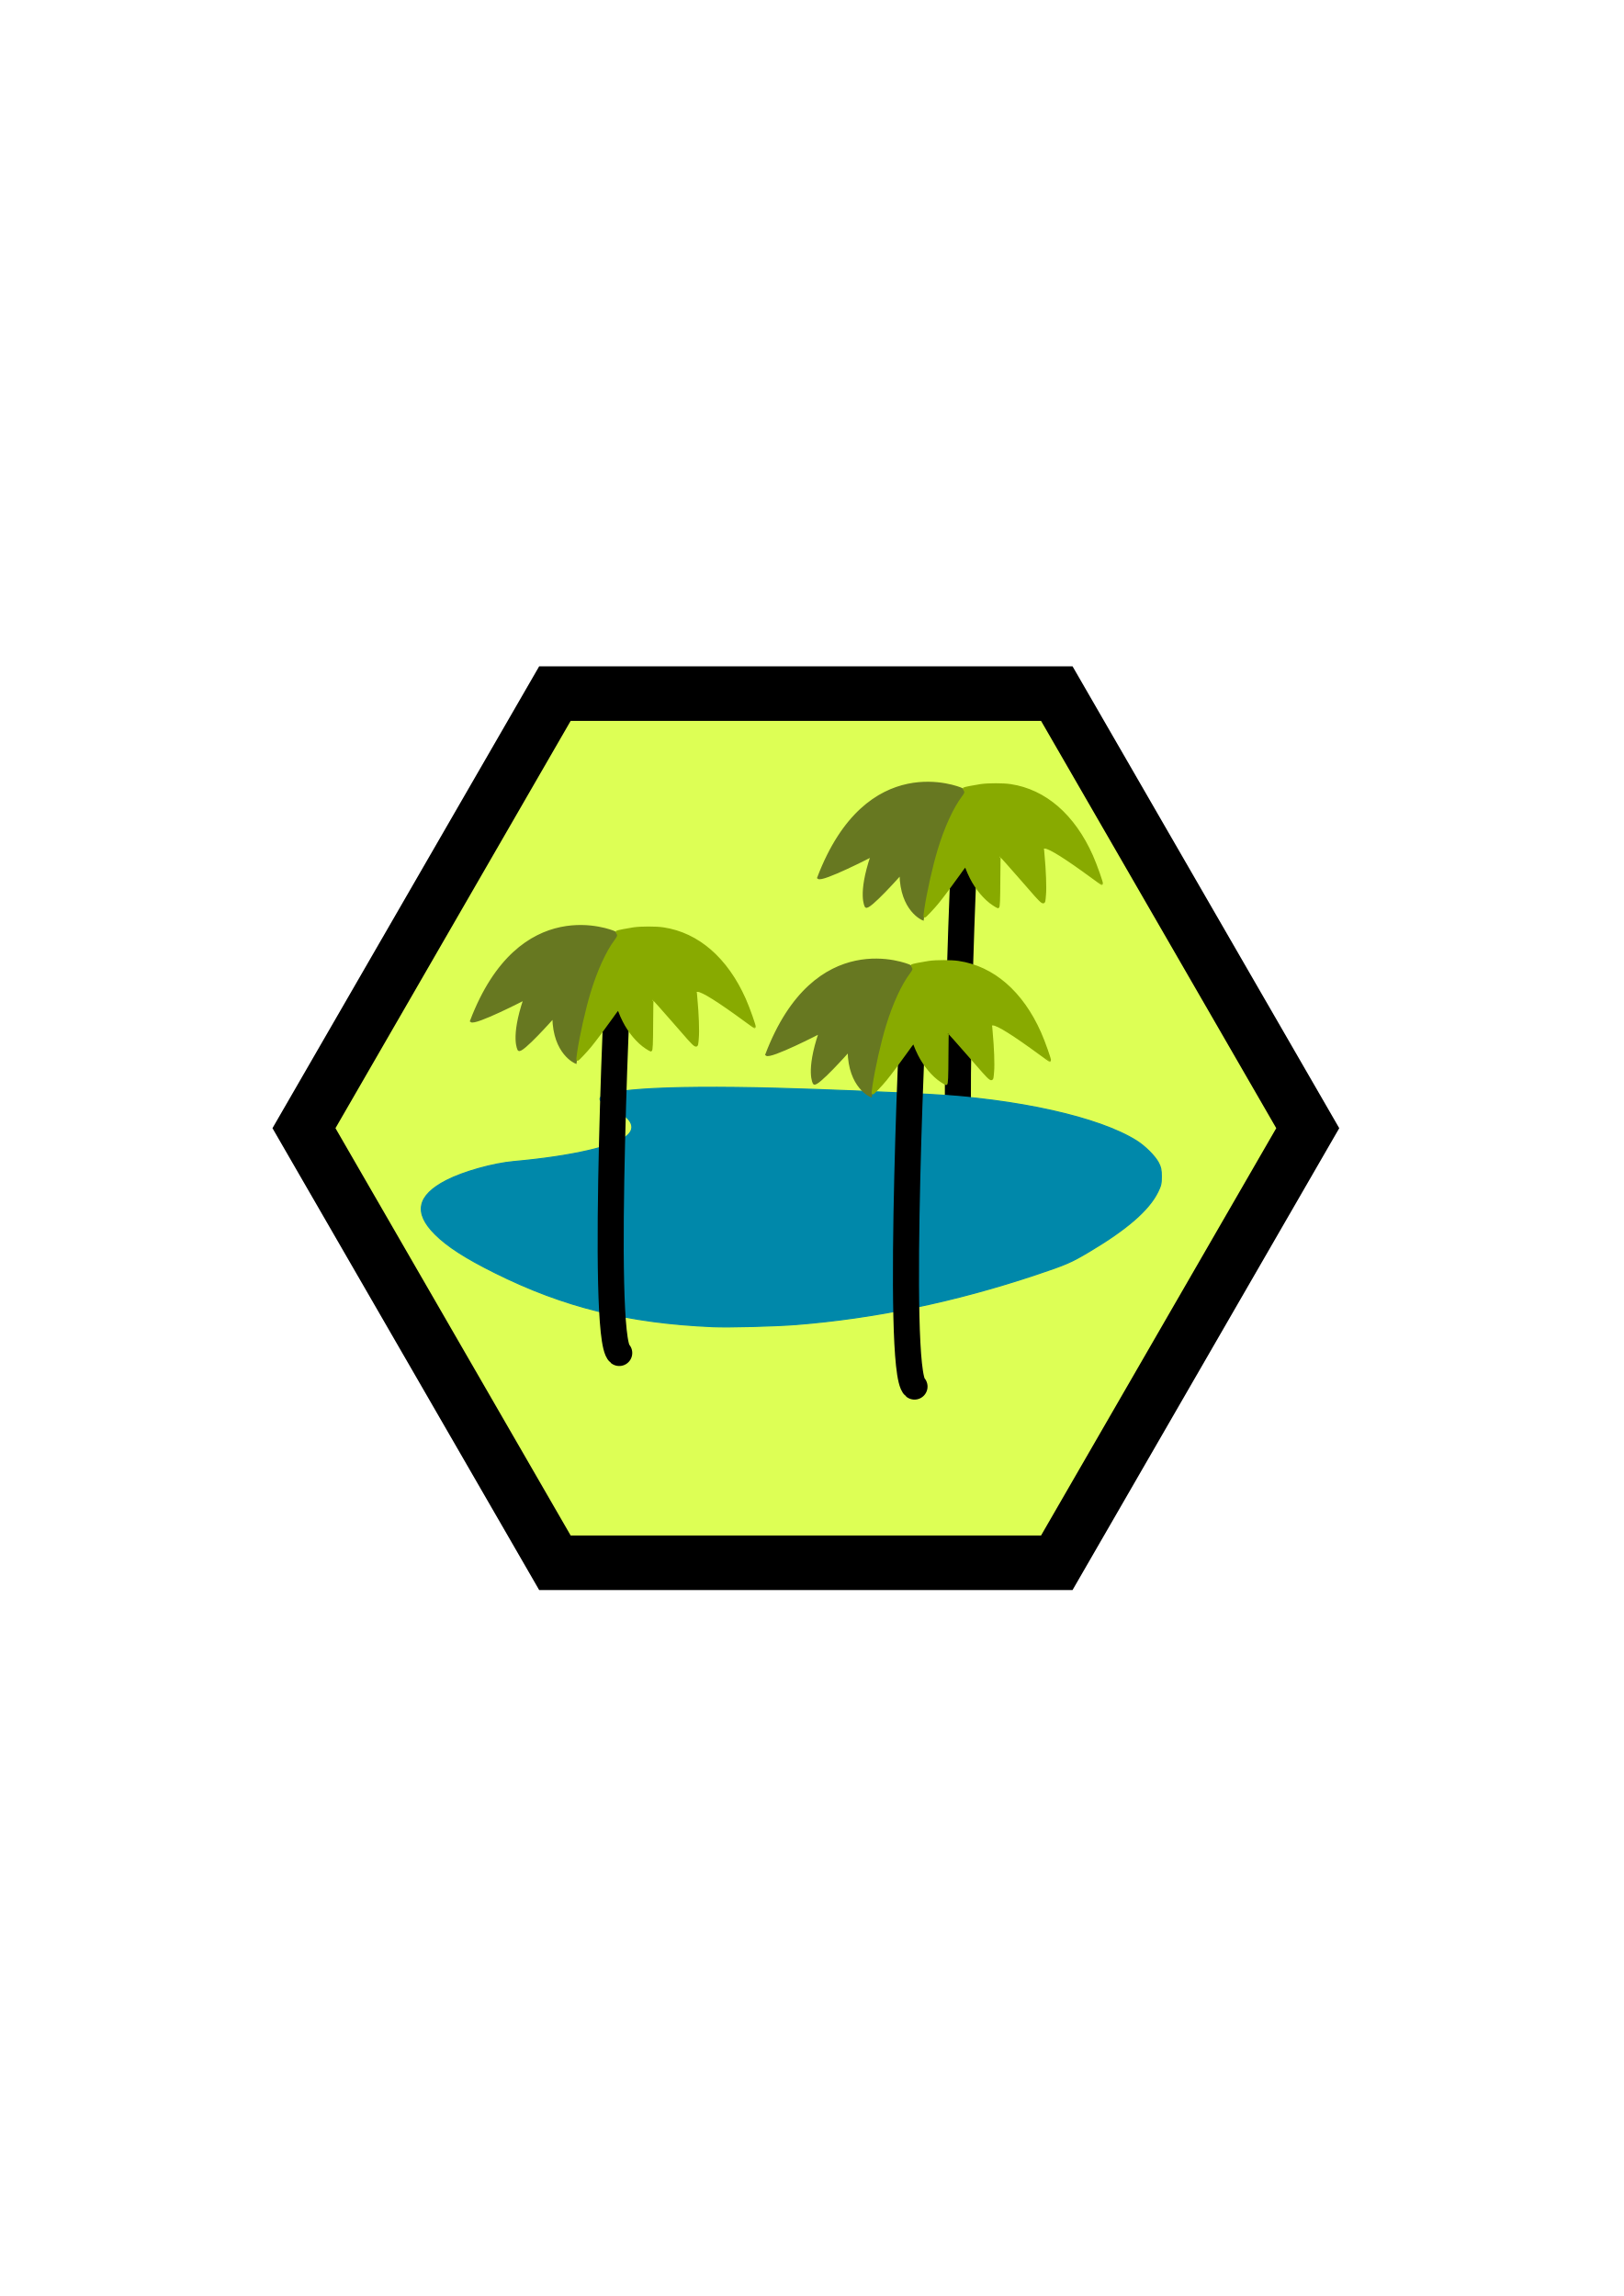
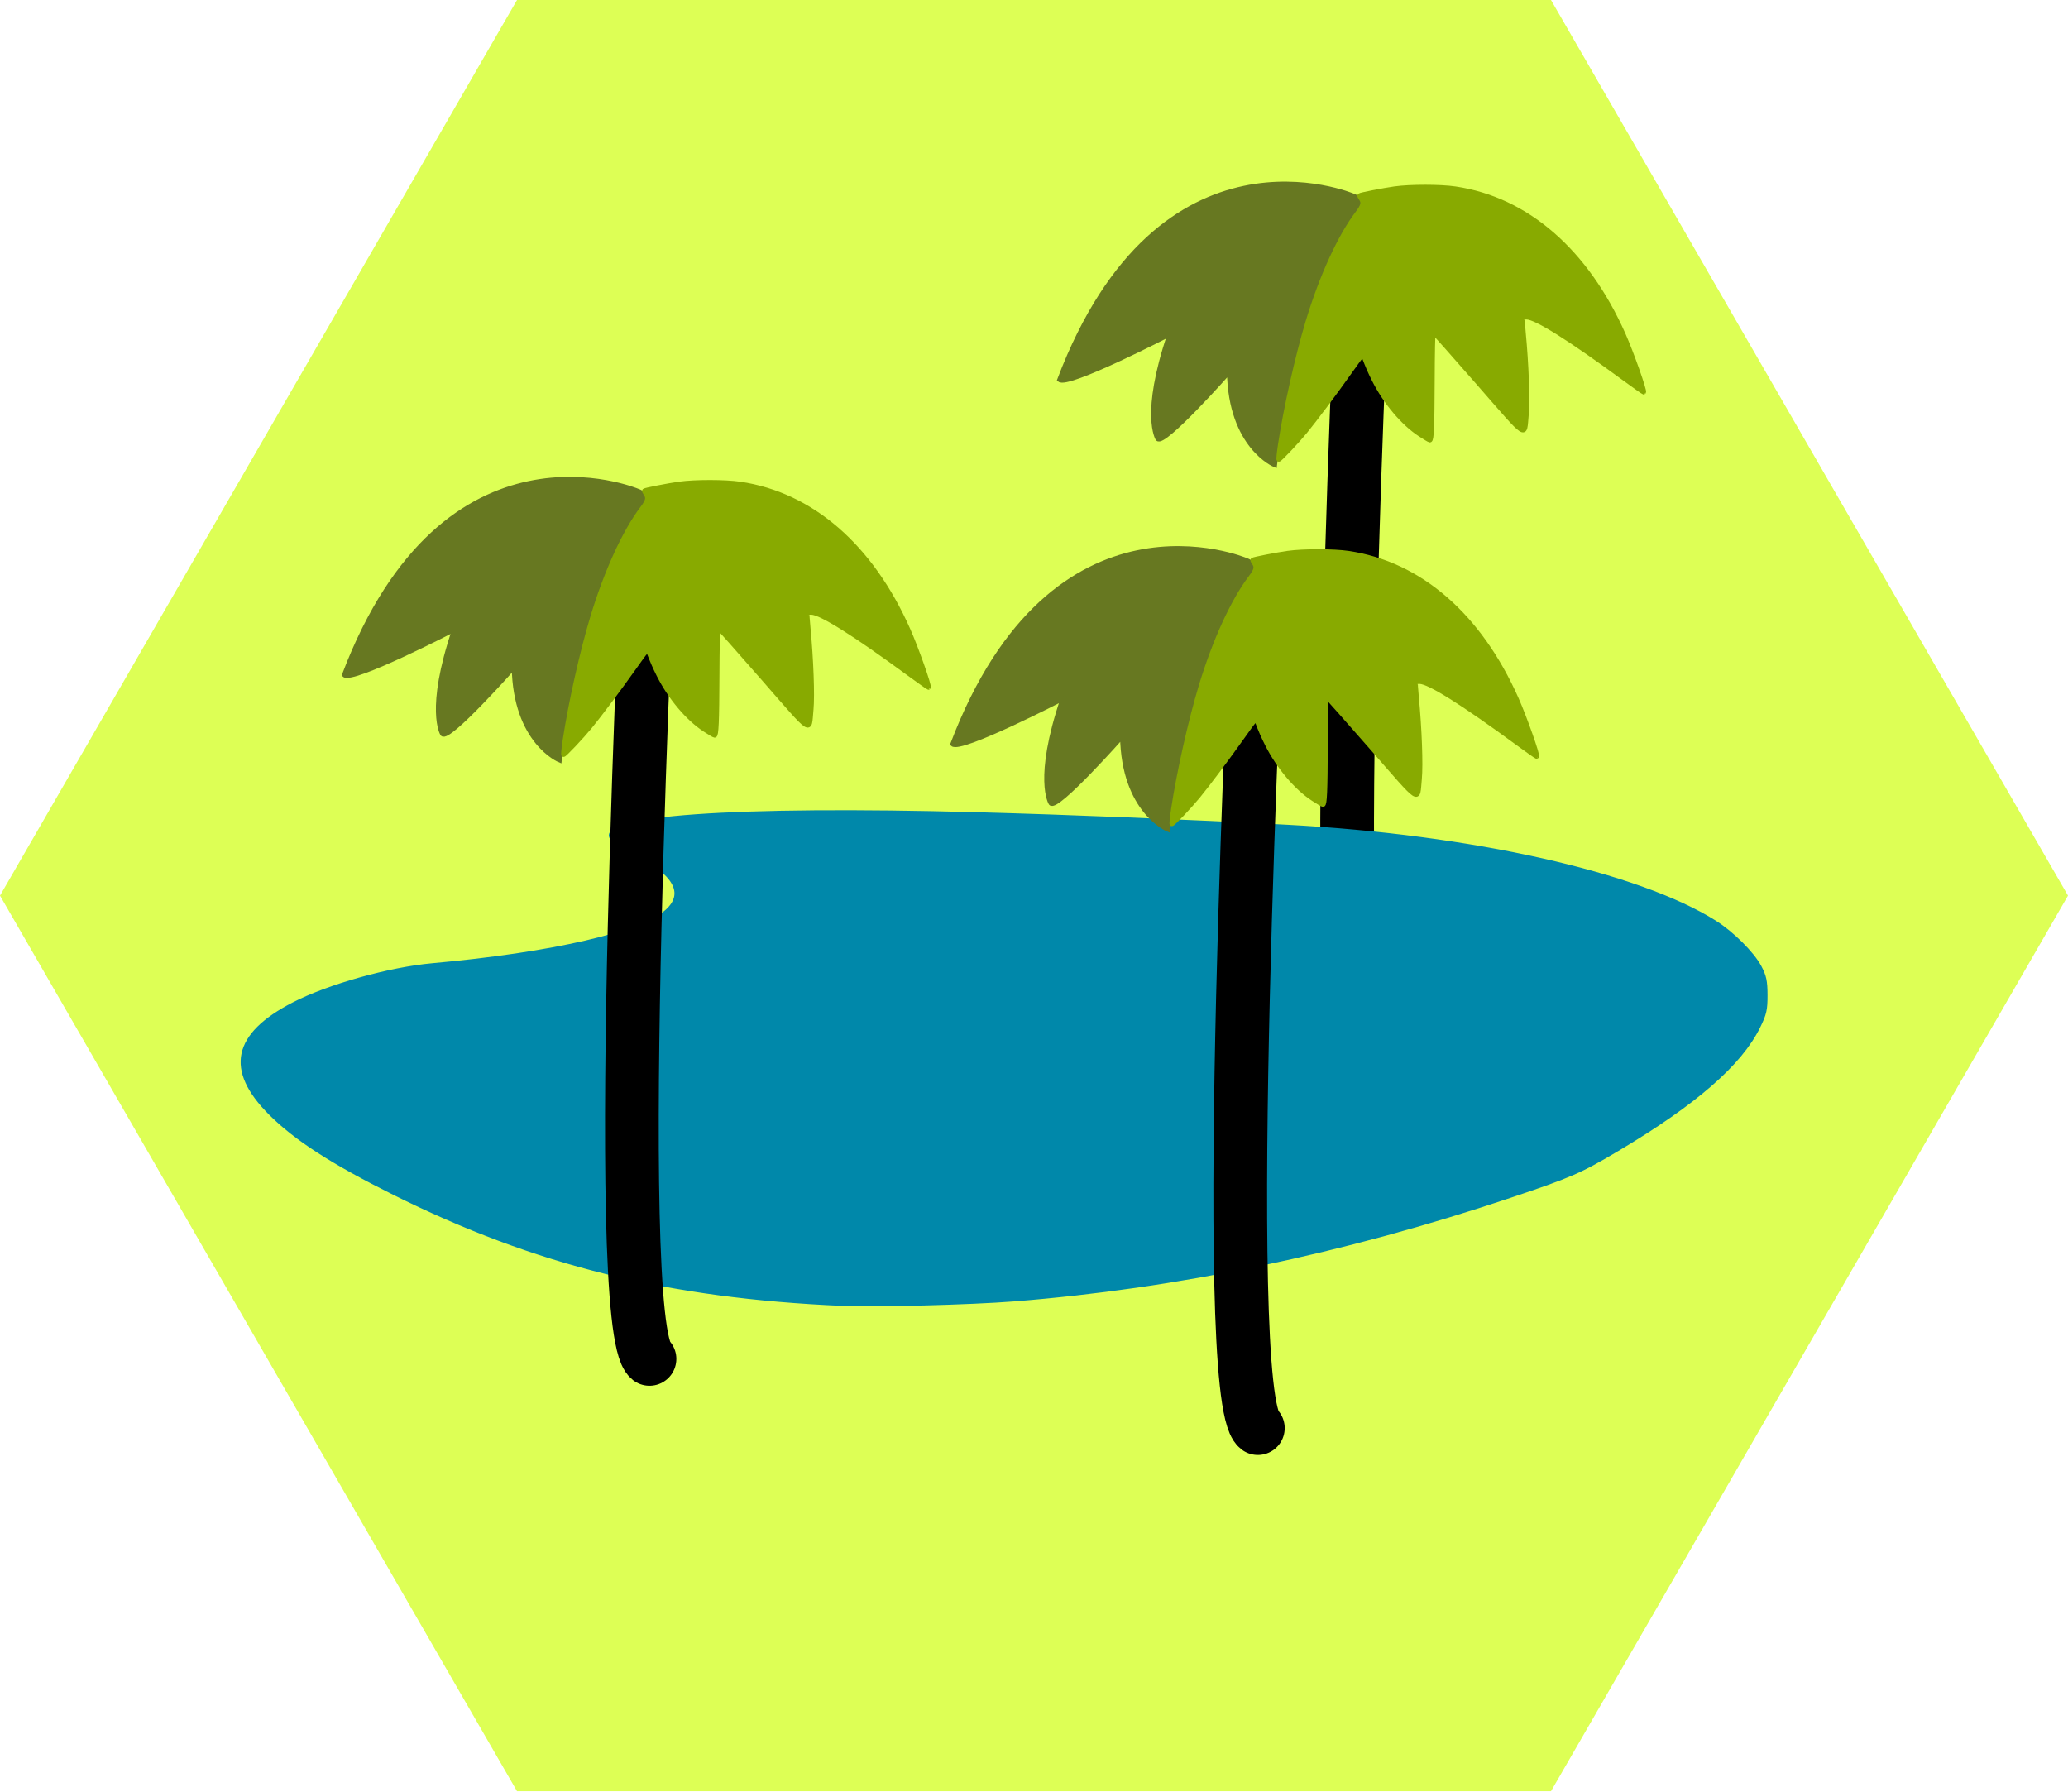
- <svg xmlns="http://www.w3.org/2000/svg" width="210mm" height="297mm" viewBox="0 0 744.094 1052.362" id="svg7059" version="1.1">
+ <svg xmlns="http://www.w3.org/2000/svg" width="129.822mm" height="112.429mm" viewBox="0 0 460 398.372" id="svg7059" version="1.1">
  <defs id="defs7061" />
-   <g id="layer1">
+   <g id="layer1" transform="translate(-139.2995,-317.9103)">
    <g transform="translate(296,-1315.428)" id="g4915-8">
      <g id="g7895">
-         <path style="opacity:1;fill:#ddff55;fill-opacity:1;stroke:#000000;stroke-width:25;stroke-miterlimit:4;stroke-dasharray:none;stroke-opacity:1" id="path4244-10-0-6-7" d="m 303.3,1832.525 -115,199.186 -230,0 -115,-199.186 115,-199.186 230,0 z" />
+         <path style="opacity:1;fill:#ddff55;fill-opacity:1;stroke:none;stroke-width:25;stroke-miterlimit:4;stroke-dasharray:none;stroke-opacity:1" id="path4244-10-0-6-7" d="m 303.3,1832.525 -115,199.186 -230,0 -115,-199.186 115,-199.186 230,0 z" />
        <path style="fill:none;fill-rule:evenodd;stroke:#000000;stroke-width:11.946;stroke-linecap:round;stroke-linejoin:round;stroke-miterlimit:4;stroke-dasharray:none;stroke-opacity:1" d="m 146.87,1683.229 c 0,0 -8.813,179.409 0,186.67" id="path4655-2-4-2" />
        <path style="fill:#677821;fill-opacity:1;fill-rule:evenodd;stroke:#677821;stroke-width:1px;stroke-linecap:butt;stroke-linejoin:miter;stroke-opacity:1" d="m 144.249,1676.874 c 1.894,0.631 1.71,2.011 1.71,2.011 -14.286,17.322 -19.107,57.857 -19.107,57.857 0,0 -9.877,-4.058 -10.13,-20.725 0,0 -14.647,16.541 -15.91,14.9 0,0 -3.409,-5.303 2.652,-23.233 0,0 -22.728,11.743 -24.496,10.101 22.476,-59.094 65.281,-40.911 65.281,-40.911 z" id="path4184-4" />
        <path style="color:#000000;clip-rule:nonzero;display:inline;overflow:visible;visibility:visible;opacity:1;isolation:auto;mix-blend-mode:normal;color-interpolation:sRGB;color-interpolation-filters:linearRGB;solid-color:#000000;solid-opacity:1;fill:#88aa00;fill-opacity:1;fill-rule:nonzero;stroke:#88aa00;stroke-width:1;stroke-linecap:butt;stroke-linejoin:round;stroke-miterlimit:4;stroke-dasharray:none;stroke-dashoffset:0;stroke-opacity:1;color-rendering:auto;image-rendering:auto;shape-rendering:auto;text-rendering:auto;enable-background:accumulate" d="m 128.059,1732.307 c 1.235,-8.195 3.827,-19.737 6.167,-27.463 3.031,-10.006 7.104,-18.916 10.997,-24.059 1.29,-1.704 1.454,-2.377 0.807,-3.301 -0.223,-0.318 -0.365,-0.613 -0.316,-0.657 0.2,-0.178 5.318,-1.181 7.791,-1.528 3.495,-0.49 10.209,-0.486 13.527,0.01 15.895,2.36 29.107,13.831 37.377,32.45 1.818,4.094 4.805,12.539 4.534,12.821 -0.04,0.041 -1.989,-1.332 -4.332,-3.052 -12.156,-8.924 -19.57,-13.579 -21.723,-13.64 -0.457,-0.013 -0.873,0.027 -0.925,0.089 -0.052,0.062 0.047,1.59 0.221,3.396 0.665,6.907 0.962,14.993 0.665,18.116 -0.497,5.225 0.545,5.906 -10.736,-7.016 -5.391,-6.175 -9.879,-11.226 -9.974,-11.226 -0.095,10e-5 -0.191,4.793 -0.212,10.652 -0.039,10.393 -0.166,13.339 -0.577,13.339 -0.111,0 -1.091,-0.581 -2.178,-1.29 -3.781,-2.469 -7.722,-7.145 -10.239,-12.152 -0.873,-1.735 -1.357,-2.846 -2.275,-5.213 -0.213,-0.55 -0.464,-0.273 -3.084,3.423 -3.469,4.893 -7.751,10.613 -9.985,13.338 -1.79,2.184 -5.572,6.187 -5.845,6.187 -0.092,0 0.05,-1.449 0.317,-3.22 z" id="path4188-8" />
        <path id="path7773" d="m 30.658,1923.514 c -38.692,-1.667 -68.262,-8.982 -99.813,-24.693 -13.615,-6.78 -21.838,-12.083 -27.497,-17.733 -9.81,-9.794 -8.132,-17.727 5.202,-24.595 7.792,-4.013 21.369,-7.823 30.941,-8.682 26.616,-2.389 46.758,-7.038 52.129,-12.031 4.096,-3.808 1.771,-7.978 -7.062,-12.664 -2.557,-1.357 -4.905,-2.774 -5.217,-3.15 -4.133,-4.98 27.197,-7.198 81.115,-5.742 20.781,0.561 47.745,1.65 69.195,2.794 40.87,2.18 78.036,10.499 95.207,21.31 3.854,2.426 8.411,6.975 10.003,9.984 1.097,2.073 1.338,3.205 1.349,6.324 0.011,3.273 -0.212,4.256 -1.614,7.103 -4.101,8.33 -14.111,17.043 -31.405,27.337 -8.354,4.972 -10.487,5.899 -24.042,10.444 -37.111,12.444 -73.959,20.126 -110.359,23.008 -9.501,0.752 -30.794,1.304 -38.133,0.988 z" style="color:#000000;clip-rule:nonzero;display:inline;overflow:visible;visibility:visible;opacity:1;isolation:auto;mix-blend-mode:normal;color-interpolation:sRGB;color-interpolation-filters:linearRGB;solid-color:#000000;solid-opacity:1;fill:#0088aa;fill-opacity:1;fill-rule:nonzero;stroke:#0088aa;stroke-width:0.505;stroke-linecap:butt;stroke-linejoin:round;stroke-miterlimit:4;stroke-dasharray:none;stroke-dashoffset:0;stroke-opacity:1;color-rendering:auto;image-rendering:auto;shape-rendering:auto;text-rendering:auto;enable-background:accumulate" />
        <path style="fill:none;fill-rule:evenodd;stroke:#000000;stroke-width:11.946;stroke-linecap:round;stroke-linejoin:round;stroke-miterlimit:4;stroke-dasharray:none;stroke-opacity:1" d="m -12.229,1748.889 c 0,0 -8.813,179.409 0,186.67" id="path4655-2-4-2-2" />
        <path style="fill:#677821;fill-opacity:1;fill-rule:evenodd;stroke:#677821;stroke-width:1px;stroke-linecap:butt;stroke-linejoin:miter;stroke-opacity:1" d="m -14.85,1742.534 c 1.894,0.631 1.71,2.011 1.71,2.011 -14.286,17.322 -19.107,57.857 -19.107,57.857 0,0 -9.877,-4.058 -10.13,-20.725 0,0 -14.647,16.541 -15.91,14.9 0,0 -3.409,-5.303 2.652,-23.233 0,0 -22.728,11.743 -24.496,10.101 22.476,-59.094 65.281,-40.911 65.281,-40.911 z" id="path4184-4-3" />
        <path style="color:#000000;clip-rule:nonzero;display:inline;overflow:visible;visibility:visible;opacity:1;isolation:auto;mix-blend-mode:normal;color-interpolation:sRGB;color-interpolation-filters:linearRGB;solid-color:#000000;solid-opacity:1;fill:#88aa00;fill-opacity:1;fill-rule:nonzero;stroke:#88aa00;stroke-width:1;stroke-linecap:butt;stroke-linejoin:round;stroke-miterlimit:4;stroke-dasharray:none;stroke-dashoffset:0;stroke-opacity:1;color-rendering:auto;image-rendering:auto;shape-rendering:auto;text-rendering:auto;enable-background:accumulate" d="m -31.04,1797.967 c 1.235,-8.195 3.827,-19.737 6.167,-27.463 3.031,-10.006 7.104,-18.916 10.997,-24.059 1.29,-1.704 1.454,-2.377 0.807,-3.301 -0.223,-0.318 -0.365,-0.613 -0.316,-0.657 0.2,-0.178 5.318,-1.181 7.791,-1.528 3.495,-0.49 10.209,-0.486 13.527,0.01 15.895,2.36 29.107,13.831 37.377,32.45 1.818,4.094 4.805,12.539 4.534,12.821 -0.04,0.041 -1.989,-1.332 -4.332,-3.052 -12.156,-8.924 -19.57,-13.579 -21.723,-13.64 -0.457,-0.013 -0.873,0.027 -0.925,0.089 -0.052,0.062 0.047,1.59 0.221,3.396 0.665,6.907 0.962,14.993 0.665,18.116 -0.497,5.225 0.545,5.906 -10.736,-7.016 -5.391,-6.175 -9.879,-11.226 -9.974,-11.226 -0.095,10e-5 -0.191,4.793 -0.212,10.652 -0.039,10.393 -0.166,13.339 -0.577,13.339 -0.111,0 -1.091,-0.581 -2.178,-1.29 -3.781,-2.469 -7.722,-7.145 -10.239,-12.152 -0.873,-1.735 -1.357,-2.846 -2.275,-5.213 -0.213,-0.55 -0.464,-0.273 -3.084,3.423 -3.469,4.893 -7.751,10.613 -9.985,13.338 -1.79,2.184 -5.572,6.187 -5.845,6.187 -0.092,0 0.05,-1.449 0.317,-3.22 z" id="path4188-8-3" />
        <path style="fill:none;fill-rule:evenodd;stroke:#000000;stroke-width:11.946;stroke-linecap:round;stroke-linejoin:round;stroke-miterlimit:4;stroke-dasharray:none;stroke-opacity:1" d="m 123.091,1764.284 c 0,0 -8.813,179.409 0,186.67" id="path4655-2-4-2-4" />
        <path style="fill:#677821;fill-opacity:1;fill-rule:evenodd;stroke:#677821;stroke-width:1px;stroke-linecap:butt;stroke-linejoin:miter;stroke-opacity:1" d="m 120.47,1757.93 c 1.894,0.631 1.71,2.011 1.71,2.011 -14.286,17.322 -19.107,57.857 -19.107,57.857 0,0 -9.877,-4.058 -10.13,-20.725 0,0 -14.647,16.541 -15.91,14.9 0,0 -3.409,-5.303 2.652,-23.233 0,0 -22.728,11.743 -24.496,10.101 22.476,-59.094 65.281,-40.911 65.281,-40.911 z" id="path4184-4-7" />
        <path style="color:#000000;clip-rule:nonzero;display:inline;overflow:visible;visibility:visible;opacity:1;isolation:auto;mix-blend-mode:normal;color-interpolation:sRGB;color-interpolation-filters:linearRGB;solid-color:#000000;solid-opacity:1;fill:#88aa00;fill-opacity:1;fill-rule:nonzero;stroke:#88aa00;stroke-width:1;stroke-linecap:butt;stroke-linejoin:round;stroke-miterlimit:4;stroke-dasharray:none;stroke-dashoffset:0;stroke-opacity:1;color-rendering:auto;image-rendering:auto;shape-rendering:auto;text-rendering:auto;enable-background:accumulate" d="m 104.28,1813.362 c 1.235,-8.195 3.827,-19.737 6.167,-27.463 3.031,-10.006 7.104,-18.916 10.997,-24.059 1.29,-1.704 1.454,-2.377 0.807,-3.301 -0.223,-0.318 -0.365,-0.613 -0.316,-0.657 0.2,-0.178 5.318,-1.181 7.791,-1.528 3.495,-0.49 10.209,-0.486 13.527,0.01 15.895,2.36 29.107,13.831 37.377,32.45 1.818,4.094 4.805,12.539 4.534,12.821 -0.04,0.041 -1.989,-1.332 -4.332,-3.052 -12.156,-8.924 -19.57,-13.579 -21.723,-13.64 -0.457,-0.013 -0.873,0.027 -0.925,0.089 -0.052,0.062 0.047,1.59 0.221,3.396 0.665,6.907 0.962,14.993 0.665,18.116 -0.497,5.225 0.545,5.906 -10.736,-7.016 -5.391,-6.175 -9.879,-11.226 -9.974,-11.226 -0.095,10e-5 -0.191,4.793 -0.212,10.652 -0.039,10.393 -0.166,13.339 -0.577,13.339 -0.111,0 -1.091,-0.581 -2.178,-1.29 -3.781,-2.469 -7.722,-7.145 -10.239,-12.152 -0.873,-1.735 -1.357,-2.846 -2.275,-5.213 -0.213,-0.55 -0.464,-0.273 -3.084,3.423 -3.469,4.893 -7.751,10.613 -9.985,13.338 -1.79,2.184 -5.572,6.187 -5.845,6.187 -0.092,0 0.05,-1.449 0.317,-3.22 z" id="path4188-8-5" />
      </g>
    </g>
  </g>
</svg>
